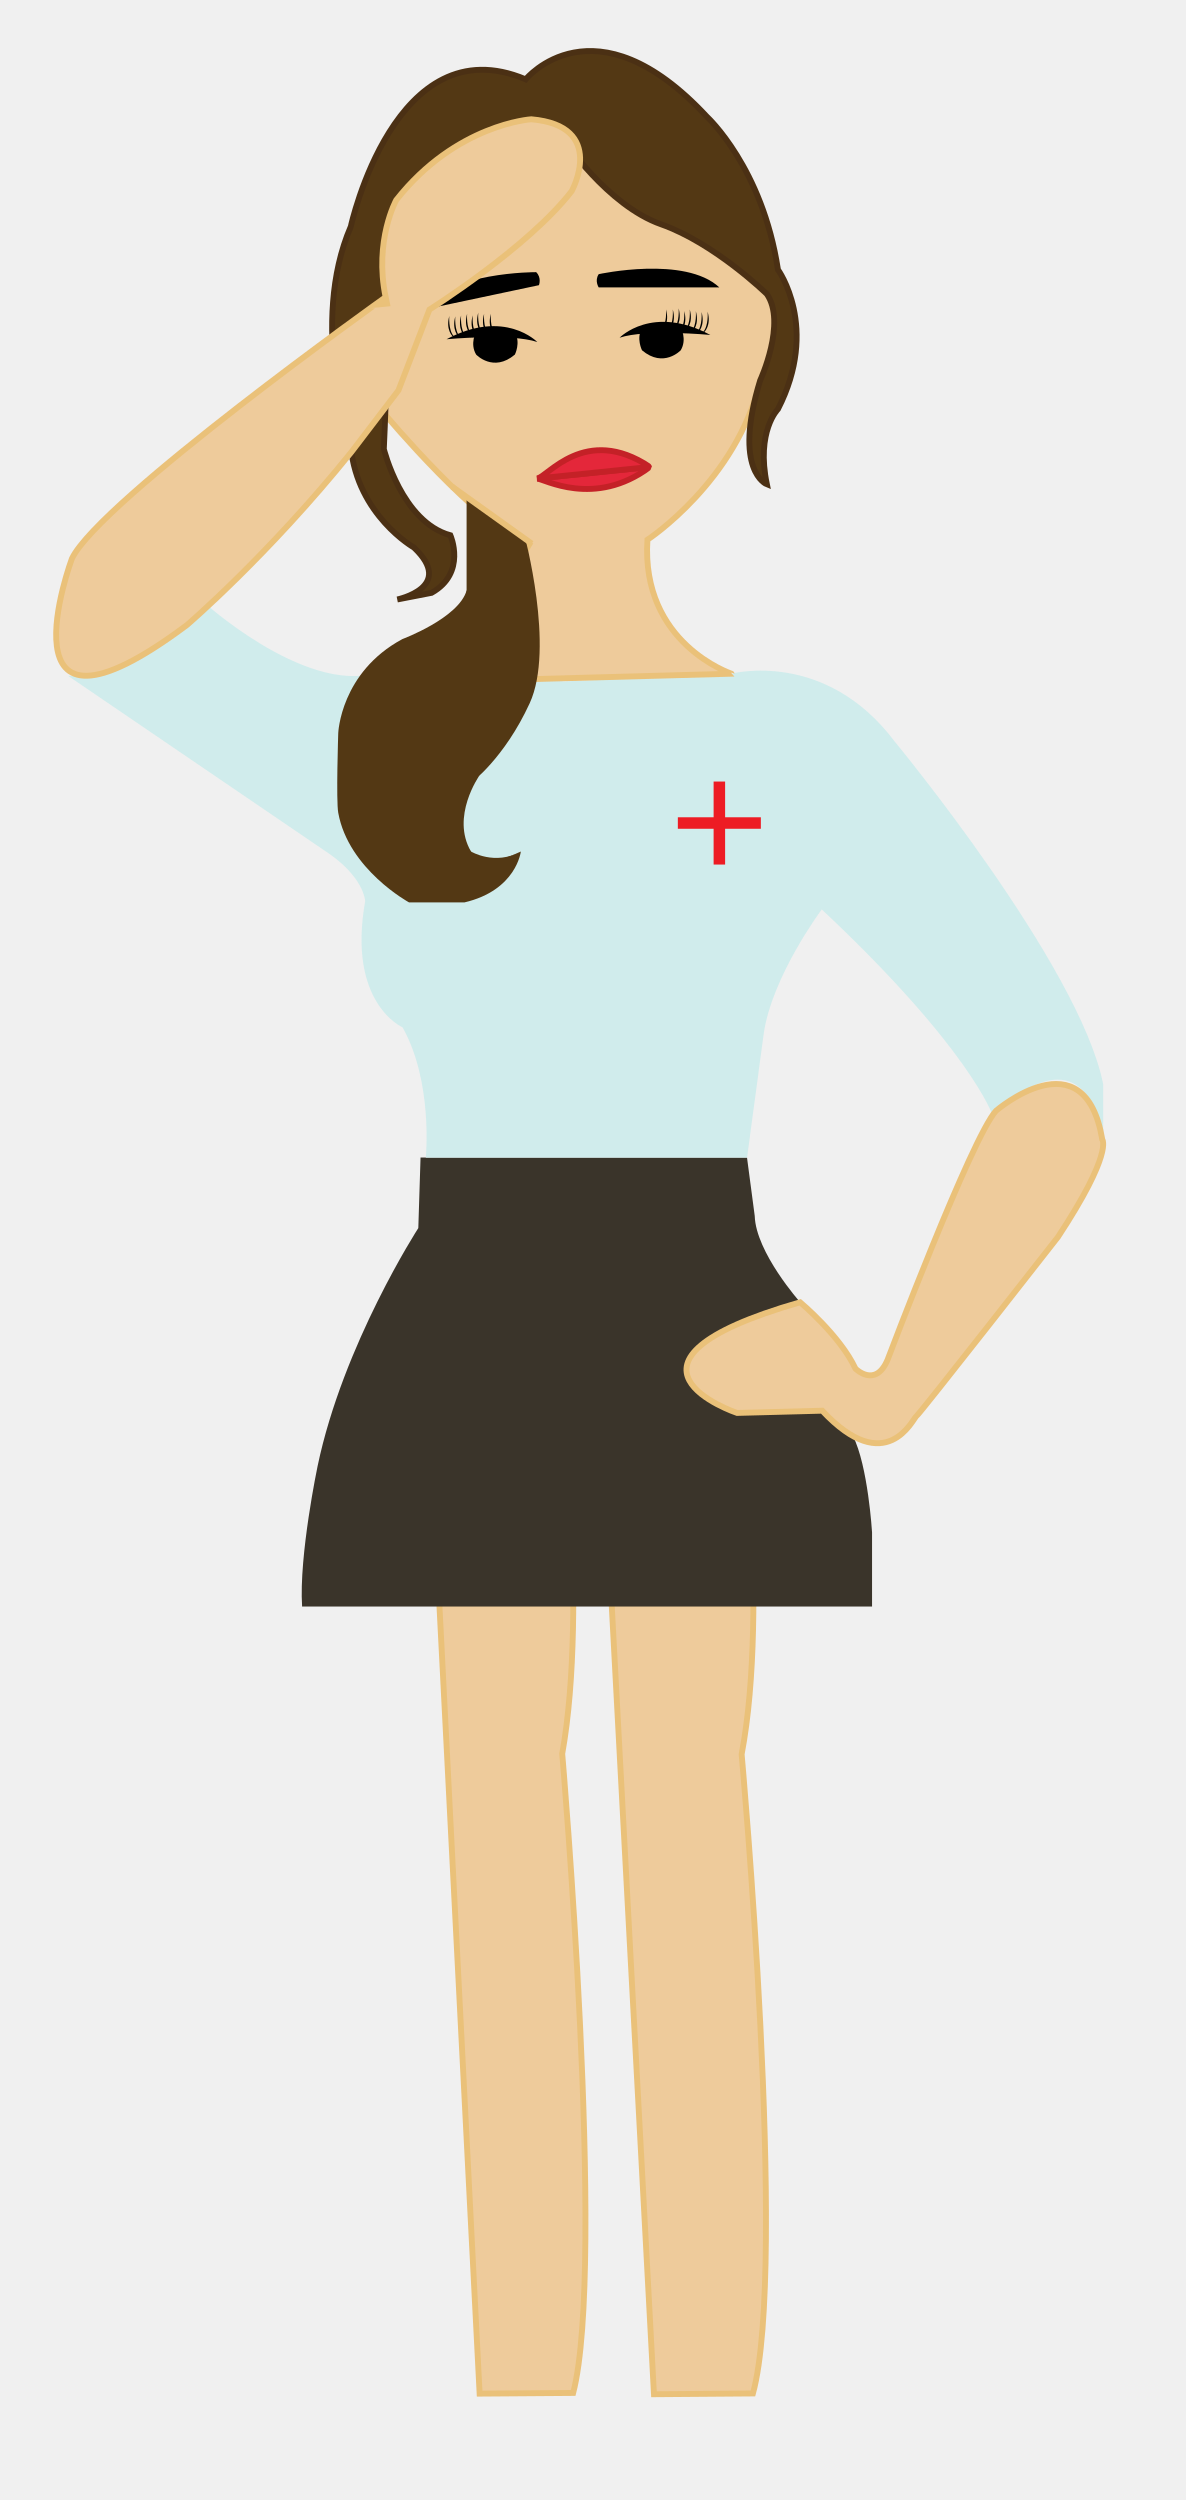
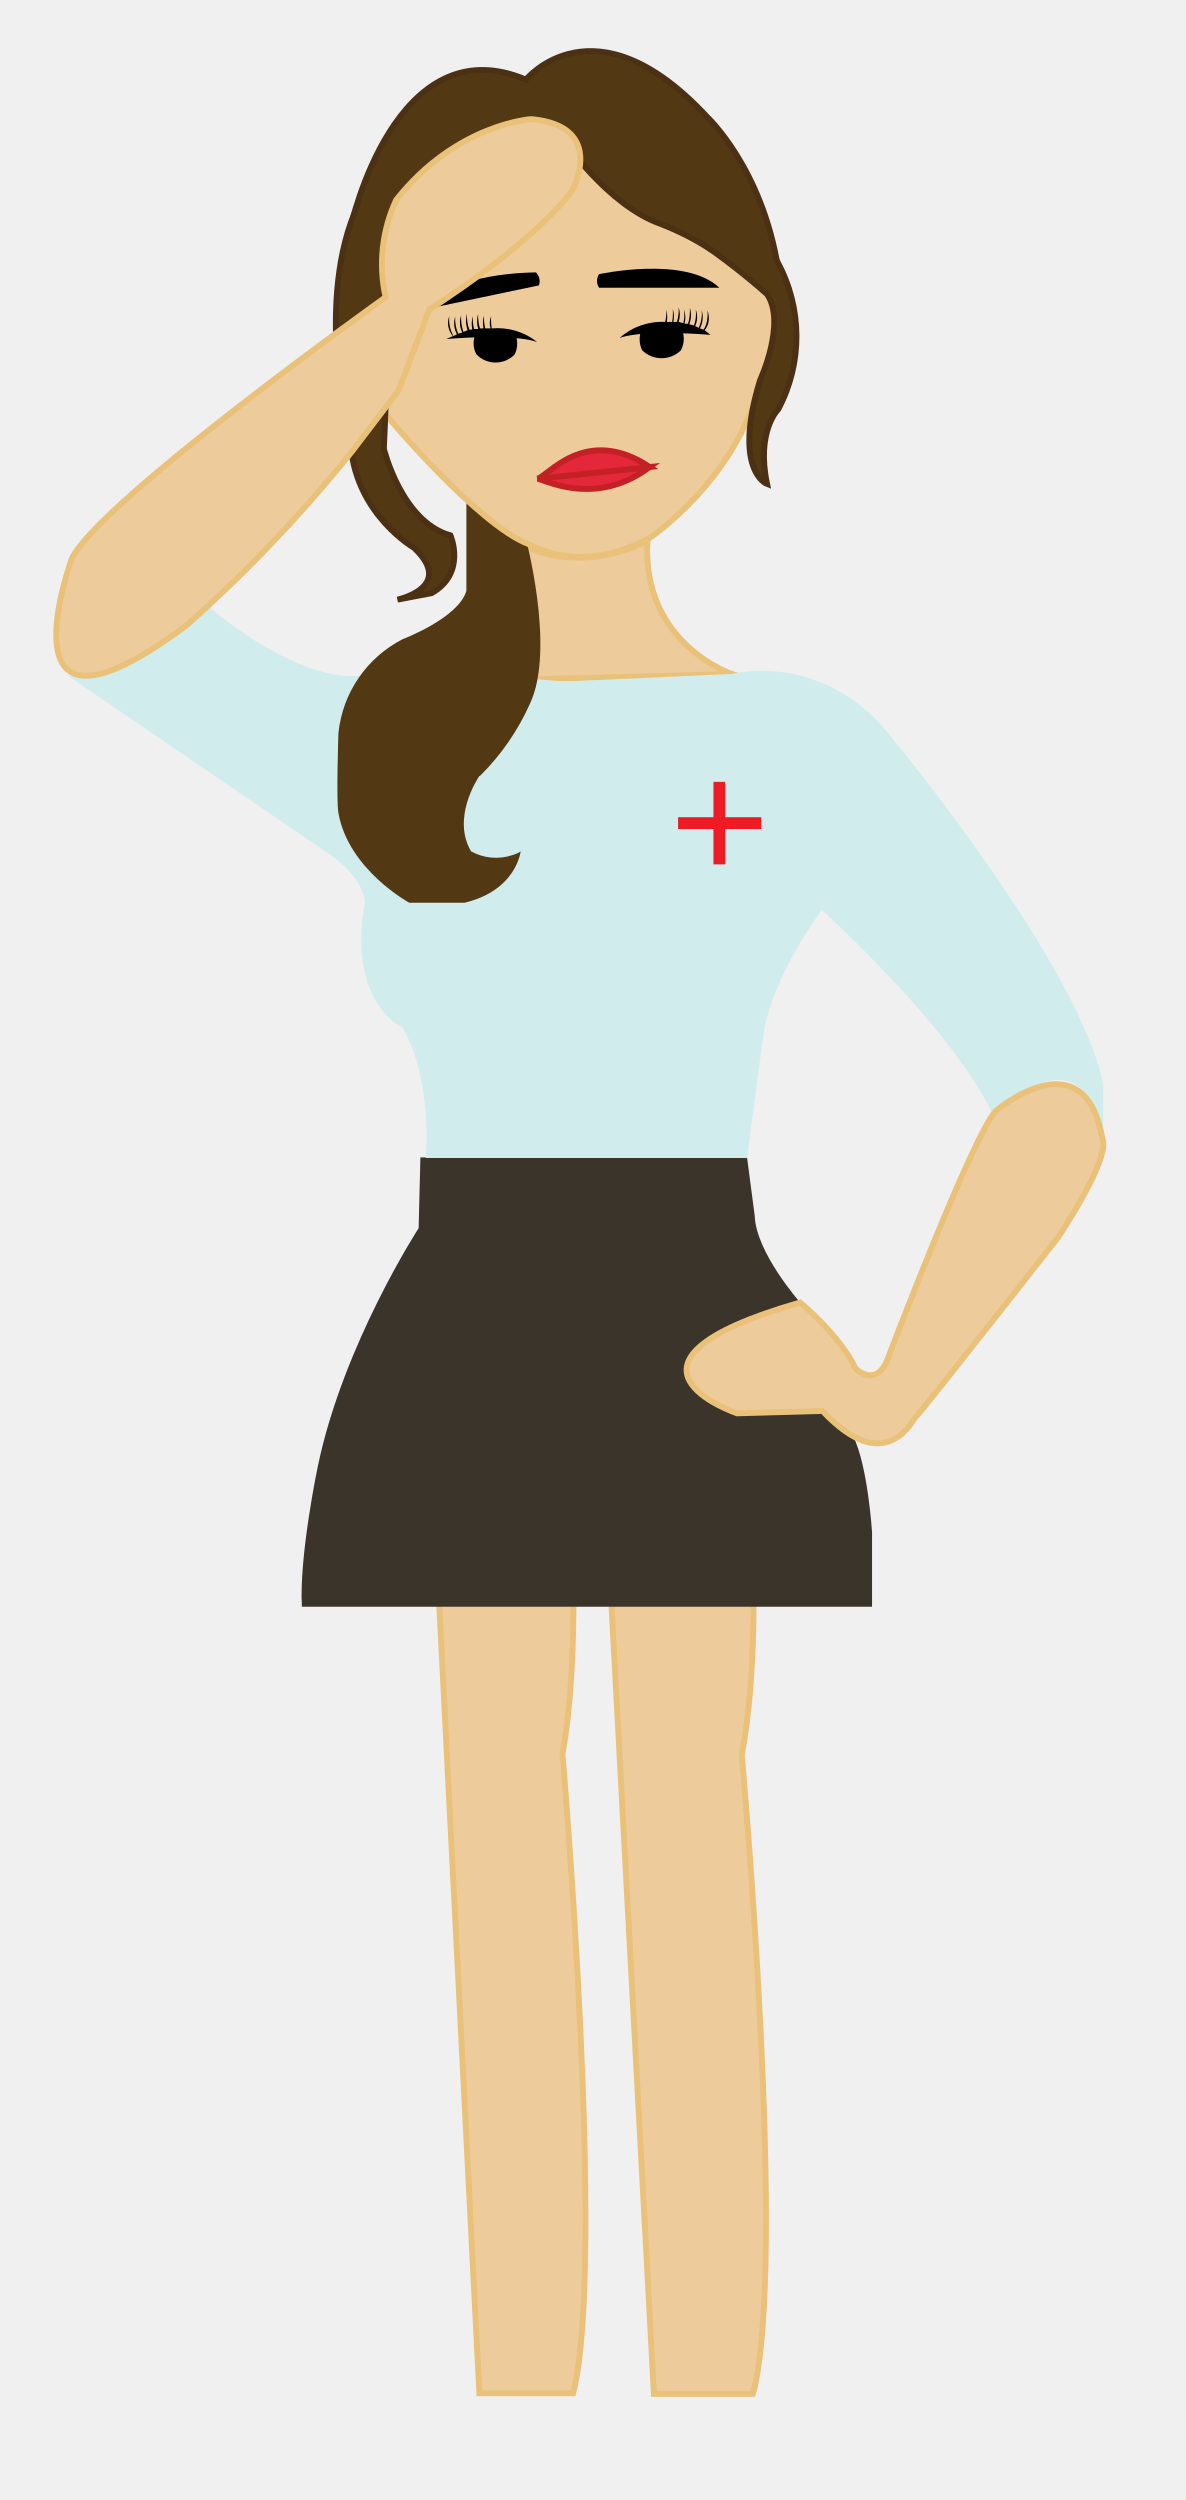
- <svg xmlns="http://www.w3.org/2000/svg" version="1.1" x="0px" y="0px" viewBox="0 0 201.03 424.03" style="enable-background:new 0 0 201.03 424.03;" xml:space="preserve">
-   <style type="text/css">
- 	.st0{fill:#EECB9B;stroke:#EAC179;stroke-miterlimit:10;}
- 	.st1{fill:#3A342A;}
- 	.st2{fill:#D0ECEC;}
- 	.st3{fill:#533814;}
- 	.st4{fill:#533814;stroke:#4B3014;stroke-miterlimit:10;}
- 	.st5{stroke:#FFFFFF;stroke-miterlimit:10;}
- 	.st6{fill:#E4273A;stroke:#C42127;stroke-miterlimit:10;}
- 	.st7{fill:#EECB9B;}
- 	.st8{fill:#ED1C24;}
- </style>
-   <g id="skirt">
-     <path class="st0" d="M125.28,230.54c0,0,5.29,41.86,0.51,67.01c0,0,7.84,86.68,1.92,108.41l-16.79,0.13l-9.27-173.14L125.28,230.54   z" />
-     <path class="st0" d="M94.85,230.45c0,0,5.02,41.87,0.51,67.01c0,0,7.45,86.69,1.86,108.41l-15.87,0.12l-8.83-173.14L94.85,230.45z" />
-     <path class="st1" d="M51.24,272.49h96.67v-12.58c0,0-0.68-11.33-3.25-16.36l-8.95-22.68c0,0-7.51-8.45-7.7-14.64l-1.31-9.9H71.33   l-0.38,11.97c0,0-12.76,19.71-17.08,40.36C53.87,248.66,50.68,263.86,51.24,272.49z" />
+ <svg xmlns="http://www.w3.org/2000/svg" id="_1-1" data-name="1-1" viewBox="0 0 201 424">
+   <g id="legs">
+     <path id="l-leg" d="M94.8,230.5s5.1,41.8.6,67c0,0,7.4,86.7,1.8,108.4H81.3L72.5,232.9Z" fill="#eecb9b" stroke="#eac179" stroke-miterlimit="10" />
  </g>
+   <path id="r-leg" d="M125.3,230.5s5.3,41.9.5,67.1c0,0,7.8,86.6,1.9,108.4H110.9L101.6,233Z" fill="#eecb9b" stroke="#eac179" stroke-miterlimit="10" />
+   <path id="skirt" d="M51.2,272.5h96.7V259.9s-.7-11.3-3.2-16.3l-9-22.7s-7.5-8.5-7.7-14.7l-1.3-9.9H71.3l-.3,12S58.2,228,53.9,248.7C53.9,248.7,50.7,263.9,51.2,272.5Z" fill="#3a342a" />
+   <path id="neck" d="M89.5,92.8,75.8,115.6l48.3-1.3s-15.3-5.1-14.3-22.6C103.5,94.9,95.8,95.7,89.5,92.8Z" fill="#eecb9b" stroke="#eac179" stroke-miterlimit="10" />
  <g id="top">
-     <path class="st2" d="M35.3,102.77c0,0,19.37,17.19,31.06,10.25l29.37,2.55l28.34-1.31c0,0,15.89-4.22,27.7,11.54   c0,0,31.27,37.84,35.34,58.06v9.94c0,0-1.59-20.55-18.75-4.64c0,0-3.78-11.26-28.98-34.91c0,0-8.46,11.33-9.85,21.12   c-0.28,1.97-2.82,20.98-2.82,20.98H72.22c0,0,1.27-12.81-3.94-22.1c0,0-9.43-4.08-6.34-21.4c0,0-0.14-4.26-7.04-8.68l-43.36-29.54   h4.22l8.41-3.52L35.3,102.77z" />
+     <path id="shirt" d="M35.3,102.8S54.7,120,66.4,113l29.3,2.6,28.4-1.3s15.9-4.3,27.7,11.5c0,0,31.2,37.8,35.3,58.1v9.9s-1.6-20.5-18.7-4.6c0,0-3.8-11.3-29-34.9,0,0-8.5,11.3-9.9,21.1-.3,1.9-2.8,21-2.8,21H72.2s1.3-12.9-3.9-22.1c0,0-9.5-4.1-6.4-21.4,0,0-.1-4.3-7-8.7L11.5,114.6h4.3l8.4-3.5Z" fill="#d0ecec" />
+     <polygon id="cross" points="129.1 138.6 129.1 140.6 123 140.6 123 146.6 121 146.6 121 140.6 115 140.6 115 138.6 121 138.6 121 132.6 123 132.6 123 138.6 129.1 138.6" fill="#ed1c24" />
  </g>
-   <g id="face">
-     <path class="st0" d="M109.81,91.55c0,0,15.17-9.93,19.15-27.03l3.94-6.57l-2.82-16.89L94.42,19.28L61,51.75l4.34,18.58   c0,0,15.74,18.83,24.38,22.09l-13.97,23.16l48.32-1.31C124.07,114.26,108.68,109.19,109.81,91.55z" />
+   <path id="hair-back" d="M81.3,131.6c-.4.6-4.7,7.2-1.4,12.8a8.8,8.8,0,0,0,7.1.6l.8-.3.5-.3s-.7,6.6-9.5,8.7H69.4s-10.3-5.6-12-15.2c-.4-2.1,0-13.6,0-13.6a20.2,20.2,0,0,1,10.9-15.9s9.5-3.6,10.8-8.2v-19l1.8,1.5v-.6c0-.4,2.4,2.1,4.5,4.5s3.6,4,3.6,4,5.3,19.3.9,28.7a40.4,40.4,0,0,1-8.5,12.3Z" fill="#533814" />
+   <path id="face-skin" d="M132.9,57.9,129,64.5c-4,17.1-19.2,27-19.2,27h-.1c-6.3,3.2-12.9,4.1-19.2,1.2l-.8-.4c-8.6-3.2-24.4-22.1-24.4-22.1L61,51.7,94.4,19.3l35.7,21.8Z" fill="#eecb9b" stroke="#eac179" stroke-miterlimit="10" />
+   <path id="hair-top" d="M119.9,19.8C100.8-.8,89.2,13.5,89.2,13.5,67,4.1,59.5,38.4,59.5,38.4l-.3.7c3.6,2.5,4.8,7.3,6.2,11.3,3.1-4.1,30.1-26.8,30.1-26.8S103,34.8,112.1,38a46.5,46.5,0,0,1,8.6,4.4c3.9.5,11.3,3.3,11.3,3.3C129.3,28.5,119.9,19.8,119.9,19.8Z" fill="#533814" stroke="#4b3014" stroke-miterlimit="10" />
+   <path id="hair-l" d="M60.1,36.2c-6.7,16.4-.6,39.6-.6,39.6,1.1,11.6,10.7,17.1,10.7,17.1,7.1,6.7-2.8,8.8-2.8,8.8l5.8-1.1c6-3.4,3.2-9.8,3.2-9.8-8.3-2.3-11.3-14.7-11.3-14.7s1.2-24.2,0-25.1,2.2-2.6,2.4-2.9" fill="#533814" stroke="#4b3014" stroke-linecap="square" stroke-miterlimit="10" />
+   <path id="hair-r" d="M119.1,41.3a116.7,116.7,0,0,1,11,8.6c3.3,4.9-1.2,14.6-1.2,14.6-4.7,15.4,1.2,17.6,1.2,17.6-1.9-9,1.9-12.7,1.9-12.7a26.3,26.3,0,0,0-.1-24.9" fill="#533814" stroke="#4b3014" stroke-linecap="square" stroke-miterlimit="10" />
+   <g id="lip">
+     <path id="lip-bottom" d="M91.1,81.2c1.1,0,9.7,5,19.1-2Z" fill="#e4273a" stroke="#c42127" stroke-miterlimit="10" />
+     <path id="lip-top" d="M91.1,81.2c1.7-.2,8.1-9.3,19.1-2Z" fill="#e4273a" stroke="#c42127" stroke-miterlimit="10" />
  </g>
-   <g id="hair_1_">
-     <g id="hair">
-       <g id="Layer_10">
-         <g>
-           <path class="st3" d="M80.83,82.11c-0.04-0.68,8.07,8.45,8.07,8.45s5.26,19.33,0.94,28.72c-4.32,9.39-9.95,13.51-9.95,13.51      s-5.82,6.76,0,11.64c0,0,0.19,3.94,8.45,0c0,0-0.75,6.57-9.57,8.63h-9.39c0,0-10.27-5.59-12.01-15.2c-0.38-2.06,0-13.51,0-13.51      s0.38-10.32,10.89-15.96c0,0,9.57-3.57,10.89-8.26C79.14,100.13,81.95,103.14,80.83,82.11z" />
-           <polygon class="st3" points="79.14,81.17 79.14,106.33 85.33,95.25 85.33,86.61     " />
-           <path class="st3" d="M81.29,131.58c0,0-4.88,6.94-1.4,12.85c0,0,4.04,2.44,8.45,0l-14.55,7.32l-3.85-13.51L81.29,131.58z" />
-         </g>
-       </g>
-       <path class="st4" d="M89.16,13.46c0,0,11.64-14.27,30.78,6.38c0,0,9.39,8.63,12.01,25.9c0,0,7.13,9.76,0,23.65    c0,0-3.75,3.75-1.88,12.76c0,0-5.85-2.26-1.13-17.64c0,0,4.5-9.76,1.13-14.64c0,0-8.84-8.63-17.94-11.83S95.54,23.6,95.54,23.6    S64.01,50.06,65.13,51c1.13,0.94-0.03,25.15-0.03,25.15s3.03,12.39,11.29,14.64c0,0,2.82,6.38-3.19,9.76l-5.82,1.13    c0,0,9.95-2.06,2.82-8.82c0,0-9.57-5.44-10.7-17.08c0,0-7.13-20.84,0-37.35C59.5,38.42,67.01,4.07,89.16,13.46z" />
+   <g id="eye-r">
+     <path id="pupil-r" d="M115.5,59.4a4.7,4.7,0,0,1-6.6,0,4.3,4.3,0,0,1,0-3.7l6.6-.2A4.3,4.3,0,0,1,115.5,59.4Z" />
+     <g id="lid-r">
+       <path d="M120.5,56.8s-11-1-15.4.5a10.8,10.8,0,0,1,7.7-2.7,6.4,6.4,0,0,0,.2-2.1,5.2,5.2,0,0,1,.1,2.1h.9a9.3,9.3,0,0,0,.1-2.2,4.2,4.2,0,0,1,.1,2.2h.6a7.1,7.1,0,0,0,.3-2.5,4.1,4.1,0,0,1,0,2.5l.8.2a6.2,6.2,0,0,0,.1-2.3,4,4,0,0,1,.1,2.4h.6a8.3,8.3,0,0,0,.3-2.7,4.2,4.2,0,0,1-.1,2.8l.8.2a6,6,0,0,0,.3-2.7,3.6,3.6,0,0,1-.1,2.8l.6.3a5.7,5.7,0,0,0,.5-3,4,4,0,0,1-.3,3.1l.6.2c.9-1.1.7-3.3.7-3.3.7,2.3-.5,3.4-.5,3.4Z" />
    </g>
  </g>
-   <g id="face_1_">
-     <path d="M101.55,46.5c0,0,14.64-3.19,20.46,2.25h-20.46C101.55,48.75,100.8,47.62,101.55,46.5z" />
-     <path class="st5" d="M110.23,79.2" />
-     <path class="st6" d="M91.08,81.17c1.13,0,9.71,5.07,19.15-1.97L91.08,81.17z" />
-     <path class="st6" d="M91.08,81.17c1.74-0.18,8.17-9.29,19.15-1.97L91.08,81.17z" />
-     <path d="M90.94,46.16c0,0-14.98-0.09-19.55,6.45l20.02-4.24C91.41,48.37,91.91,47.11,90.94,46.16z" />
-     <g>
-       <path d="M120.48,56.81c0,0-10.98-1.03-15.39,0.47C105.09,57.28,110.63,51.55,120.48,56.81z" />
-       <path d="M115.46,59.41c0,0-2.91,3.1-6.57,0c0,0-1.02-2.03,0-3.75l6.57-0.12C115.46,55.54,116.58,57.53,115.46,59.41z" />
-       <path d="M119.47,56.3c0,0,1.2-1.12,0.55-3.44c0,0,0.21,2.34-0.75,3.44" />
-       <path d="M117.47,56.22c0,0,1.2-1.12,0.55-3.44c0,0,0.21,2.34-0.75,3.44" />
-       <path d="M118.44,56.36c0,0,1.2-1.12,0.55-3.44c0,0,0.21,2.34-0.75,3.44" />
-       <path d="M116.44,55.93c0,0,1.2-1.12,0.55-3.44c0,0,0.21,2.34-0.75,3.44" />
-       <path d="M115.5,56.19c0,0,1.2-1.12,0.55-3.44c0,0,0.21,2.34-0.75,3.44" />
-       <path d="M113.56,55.93c0,0,1.2-1.12,0.55-3.44c0,0,0.21,2.34-0.75,3.44" />
-       <path d="M114.55,55.74c0,0,1.2-1.12,0.55-3.44c0,0,0.21,2.34-0.75,3.44" />
-       <path d="M112.41,55.93c0,0,1.2-1.12,0.55-3.44c0,0,0.21,2.34-0.75,3.44" />
-     </g>
-     <g>
-       <path d="M75.74,57.54c0,0,10.98-1.03,15.39,0.47C91.13,58.01,85.6,52.28,75.74,57.54z" />
-       <path d="M80.76,60.14c0,0,2.91,3.1,6.57,0c0,0,1.02-2.03,0-3.75l-6.57-0.12C80.76,56.27,79.64,58.27,80.76,60.14z" />
-       <path d="M76.76,57.03c0,0-1.2-1.12-0.55-3.44c0,0-0.21,2.34,0.75,3.44" />
-       <path d="M78.76,56.95c0,0-1.2-1.12-0.55-3.44c0,0-0.21,2.34,0.75,3.44" />
-       <path d="M77.78,57.1c0,0-1.2-1.12-0.55-3.44c0,0-0.21,2.34,0.75,3.44" />
-       <path d="M79.78,56.66c0,0-1.2-1.12-0.55-3.44c0,0-0.21,2.34,0.75,3.44" />
-       <path d="M80.73,56.92c0,0-1.2-1.12-0.55-3.44c0,0-0.21,2.34,0.75,3.44" />
-       <path d="M82.66,56.66c0,0-1.2-1.12-0.55-3.44c0,0-0.21,2.34,0.75,3.44" />
-       <path d="M81.67,56.47c0,0-1.2-1.12-0.55-3.44c0,0-0.21,2.34,0.75,3.44" />
-       <path d="M83.81,56.66c0,0-1.2-1.12-0.55-3.44c0,0-0.21,2.34,0.75,3.44" />
-     </g>
-     <path class="st7" d="M110.32,78.68c0.02,0.05,0.26,0.39,0.26,0.39l-0.26,0.67c0,0,1.37,1.21,1.43,1.16   c0.05-0.05,3.11-3.31,3.11-3.31l-0.97-1.22l-3.13-0.47L110.32,78.68z" />
+   <g id="eye-l">
+     <path id="pupil-l" d="M80.8,60.1a4.5,4.5,0,0,0,6.5,0,4.3,4.3,0,0,0,0-3.7H80.8A3.8,3.8,0,0,0,80.8,60.1Z" />
+     <path id="lid-l" d="M91.1,58c-4.4-1.5-15.4-.5-15.4-.5l1.1-.5a3.4,3.4,0,0,1-.6-3.4,5.9,5.9,0,0,0,.7,3.4l.6-.3a3.8,3.8,0,0,1-.3-3,6.7,6.7,0,0,0,.5,2.9l.7-.2a3.8,3.8,0,0,1-.2-2.9,7.4,7.4,0,0,0,.4,2.8l.7-.3a4.8,4.8,0,0,1-.1-2.8,6.8,6.8,0,0,0,.4,2.7h.5a4.6,4.6,0,0,1,.1-2.3,6.9,6.9,0,0,0,.2,2.2h.7a4.5,4.5,0,0,1,0-2.6,7.1,7.1,0,0,0,.3,2.5H82a4.2,4.2,0,0,1,.1-2.2,7,7,0,0,0,.2,2.2h.9a3.1,3.1,0,0,1,.1-2.1,8.5,8.5,0,0,0,.1,2.1A10.8,10.8,0,0,1,91.1,58Z" />
  </g>
-   <g id="arms">
-     <path class="st0" d="M12.2,94.74c0,0-13.33,35.85,19.52,11.26c0,0,13.73-11.76,27.89-29.34l7.97-10.45l5.26-13.7   c0,0,16.71-10.51,24.12-20.08c0,0,6.1-11.07-6.85-12.2c0,0-12.75,0.81-22.9,13.7c0,0-3.79,6.86-1.8,16.47   C65.4,50.39,16.89,84.98,12.2,94.74z" />
-     <path class="st0" d="M168.94,188.4c0,0,15.02-12.95,18.02,4.88c0,0,1.88,2.25-7.51,16.52c0,0-23.46,30.03-24.03,30.41   s-5.07,10.7-15.96-0.94l-14.45,0.38c0,0-25.15-8.45,10.7-18.77c0,0,6.76,5.63,9.39,11.26c0,0,3.38,3.38,5.44-1.5   C150.54,230.64,164.81,192.91,168.94,188.4z" />
-   </g>
-   <g id="Layer_9">
-     <g>
-       <rect x="114.97" y="138.62" class="st8" width="14.08" height="1.95" />
-       <rect x="114.97" y="138.62" transform="matrix(-1.836970e-16 1 -1 -1.836970e-16 261.6072 17.5888)" class="st8" width="14.08" height="1.95" />
-     </g>
-   </g>
-   <g id="Layer_11">
-     <polyline class="st7" points="78.09,83.85 78.09,73.62 93.01,87.57 90.19,92.2 77.11,82.94  " />
-   </g>
-   <g id="Layer_12">
-     <line class="st0" x1="76.68" y1="82.53" x2="90.19" y2="92.2" />
-   </g>
+   <path id="brow-r" d="M101.6,46.5s14.6-3.2,20.4,2.3H101.6A2.1,2.1,0,0,1,101.6,46.5Z" />
+   <path id="brow-l" d="M90.9,46.2S76,46.1,71.4,52.6l20-4.2A2.1,2.1,0,0,0,90.9,46.2Z" />
+   <path id="arm-r" d="M168.9,188.4s15.1-12.9,18.1,4.9c0,0,1.8,2.2-7.5,16.5,0,0-23.5,30-24.1,30.4s-5,10.7-15.9-.9l-14.5.4s-25.1-8.5,10.7-18.8c0,0,6.8,5.6,9.4,11.2,0,0,3.4,3.4,5.4-1.5C150.5,230.6,164.8,192.9,168.9,188.4Z" fill="#eecb9b" stroke="#eac179" stroke-miterlimit="10" />
+   <path id="arm-l" d="M12.2,94.7S-1.1,130.6,31.7,106A243.7,243.7,0,0,0,59.6,76.7l8-10.5,5.2-13.7S89.6,42,97,32.4c0,0,6.1-11-6.9-12.2,0,0-12.7.8-22.9,13.7a25.7,25.7,0,0,0-1.8,16.5S16.9,85,12.2,94.7Z" fill="#eecb9b" stroke="#eac179" stroke-miterlimit="10" />
</svg>
